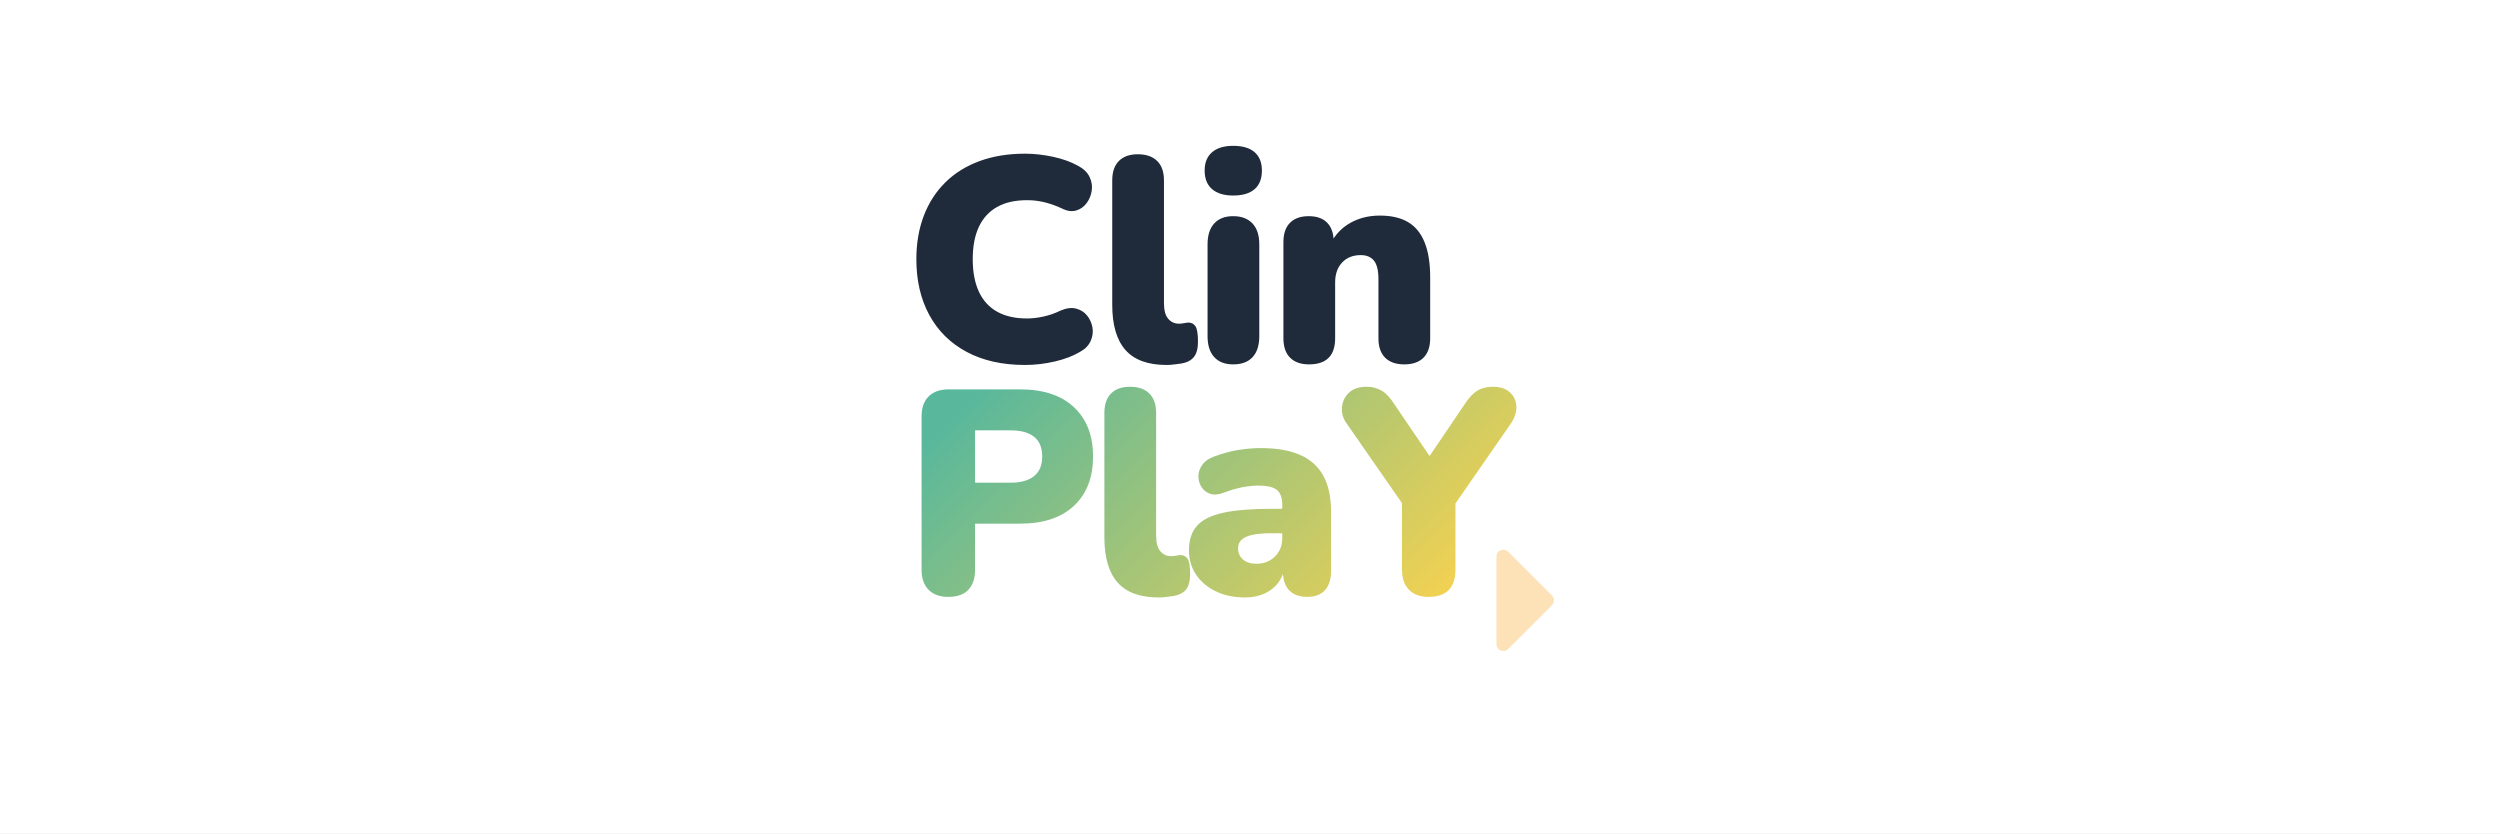
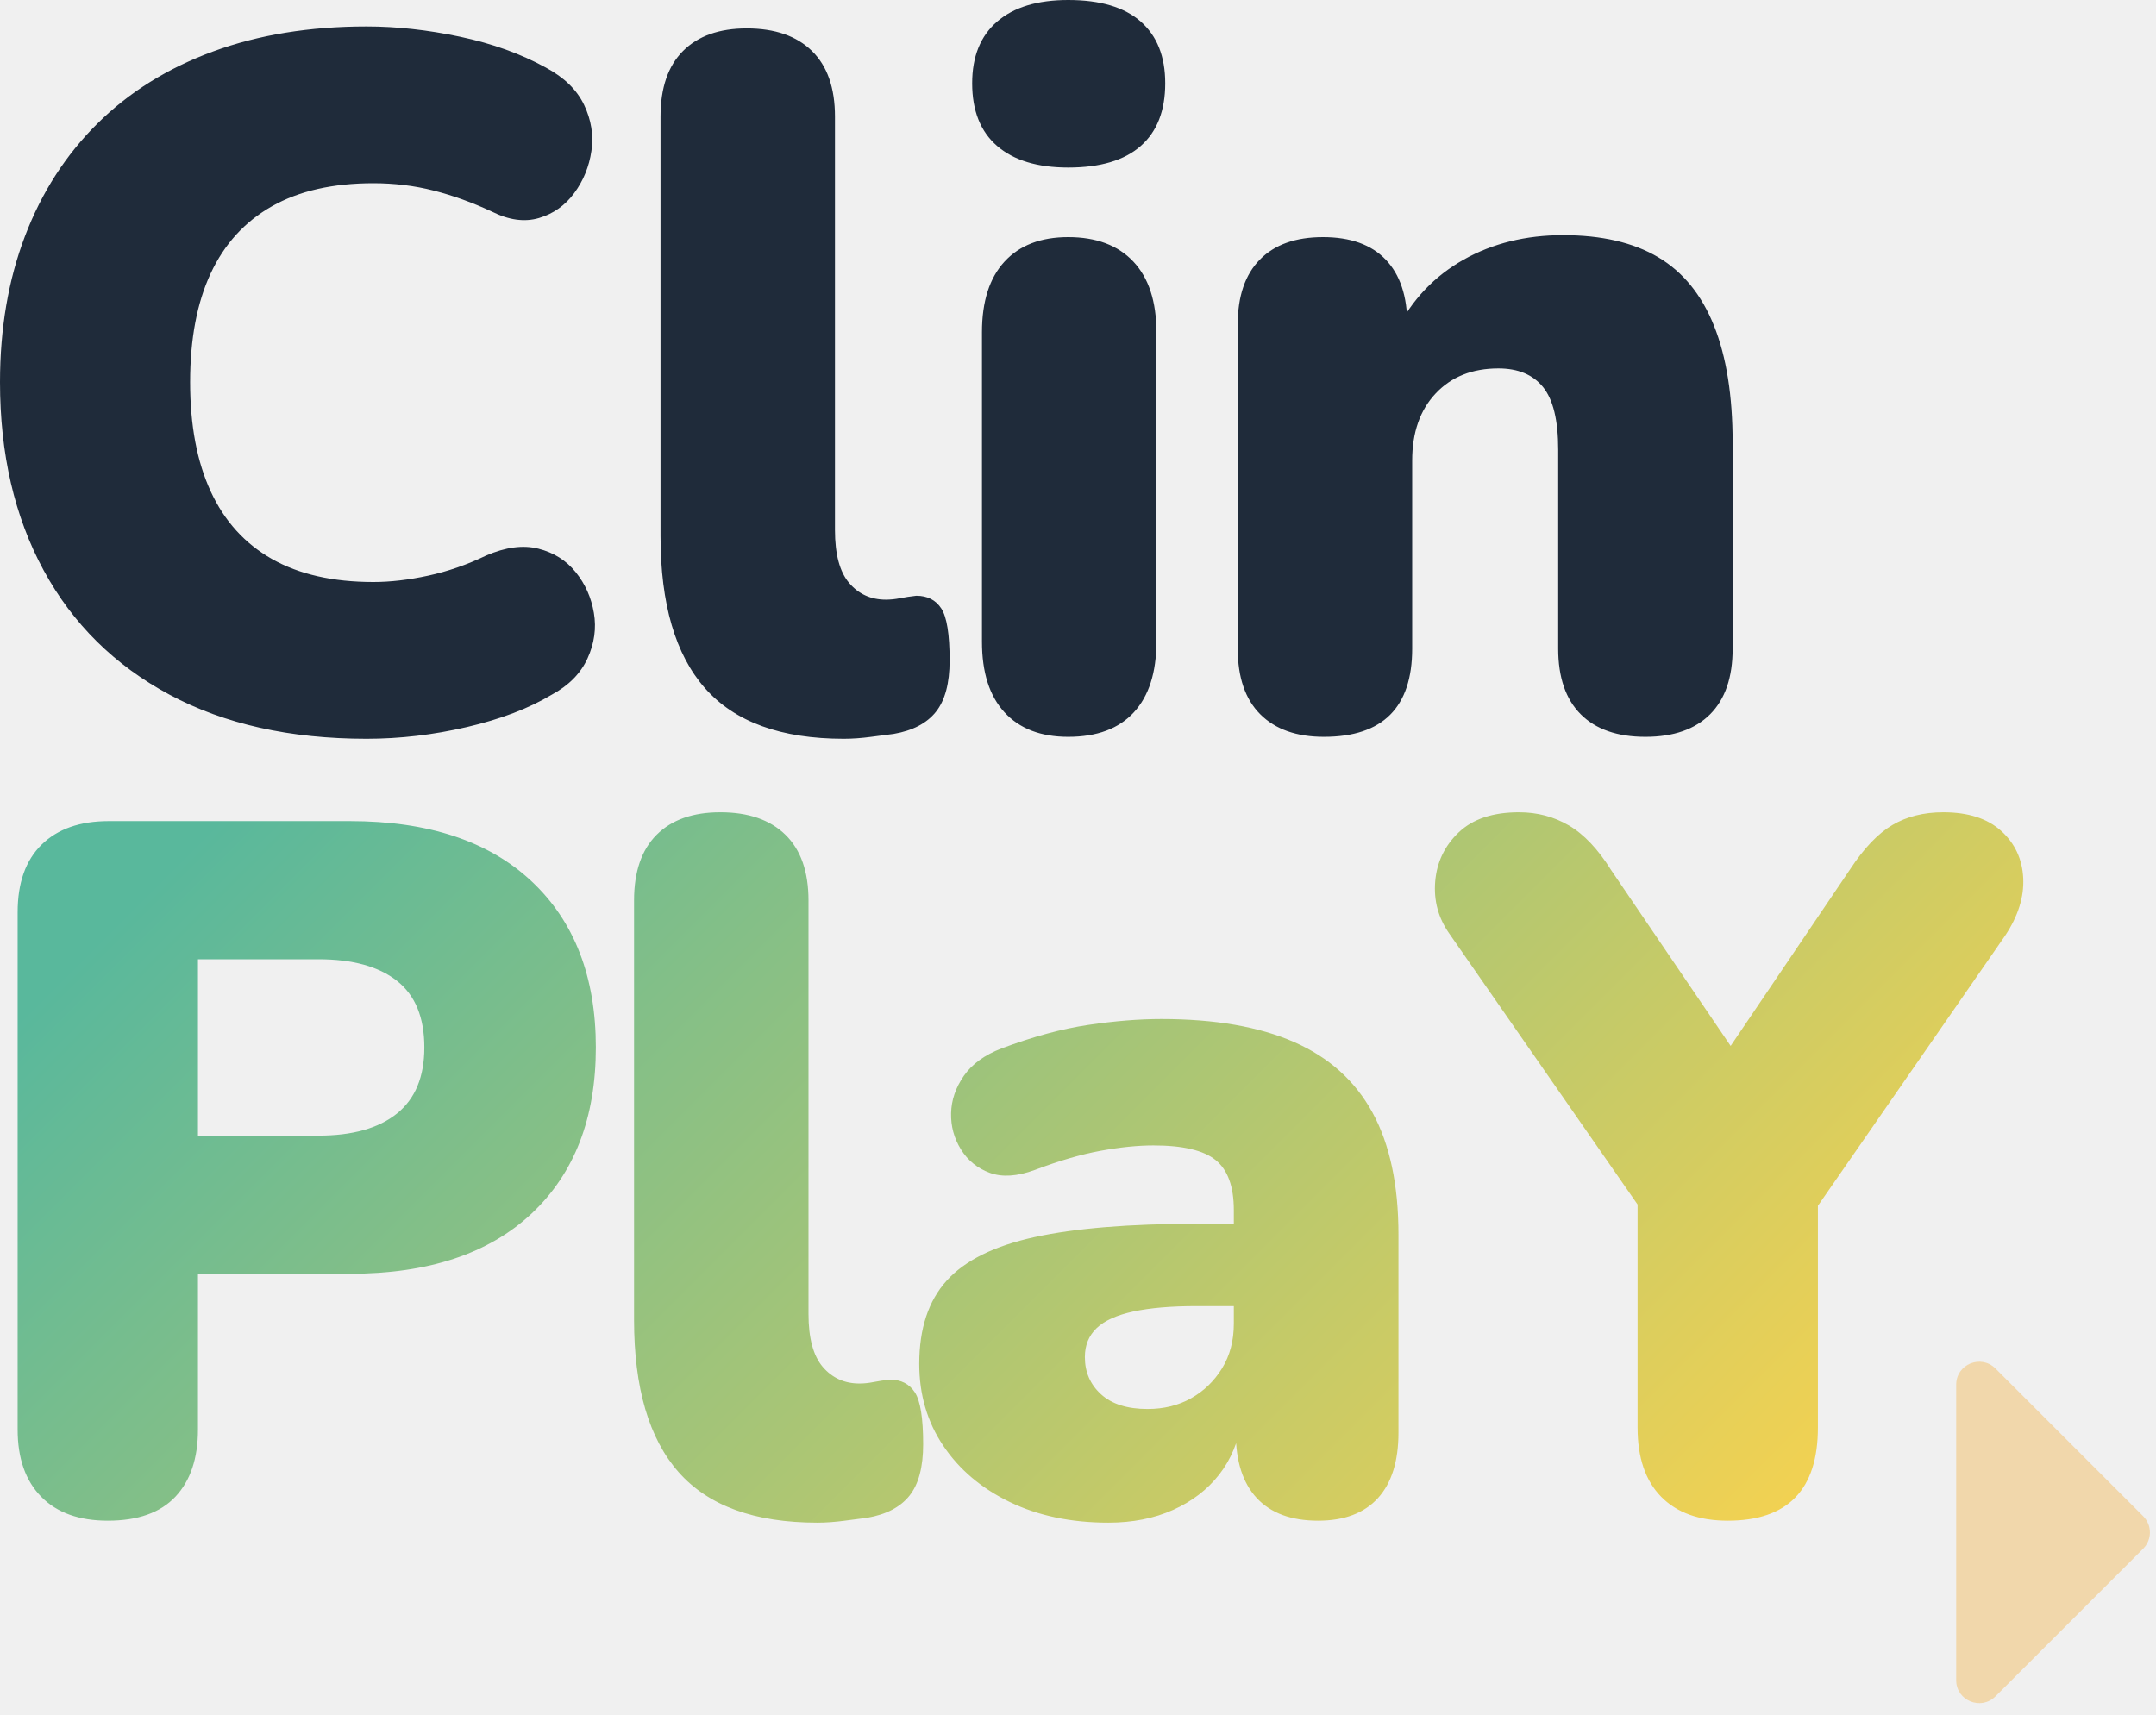
- <svg xmlns="http://www.w3.org/2000/svg" width="1200" height="400" viewBox="0 0 1200 400">
-   <rect x="0" y="0" width="1200" height="400" fill="#ffffff" />
-   <g transform="translate(439.85,70) scale(1.395)">
+ <svg xmlns="http://www.w3.org/2000/svg" width="220" height="175" viewBox="0 0 220 175">
+   <g>
    <g transform="translate(-4.60,1.40)">
      <defs>
        <linearGradient id="cpLogoGrad" gradientUnits="userSpaceOnUse" x1="32.42" y1="47.58" x2="177.28" y2="192.43">
          <stop offset="0.1" stop-color="#59b89c" />
          <stop offset="0.95" stop-color="#fcd34d" />
        </linearGradient>
      </defs>
      <path fill="#1f2b3a" d="M42 74Q30.3 74 21.9 69.5Q13.5 65 9.05 56.8Q4.6 48.6 4.6 37.6Q4.6 29.4 7.15 22.7Q9.7 16 14.55 11.2Q19.4 6.4 26.35 3.85Q33.3 1.3 42 1.3Q46.6 1.3 51.55 2.35Q56.5 3.4 60.3 5.5Q63.1 7 64.2 9.3Q65.3 11.6 64.95 14Q64.6 16.4 63.2 18.3Q61.8 20.2 59.6 20.85Q57.4 21.5 54.8 20.2Q51.8 18.8 48.85 18.05Q45.9 17.3 42.7 17.3Q36.5 17.3 32.35 19.65Q28.2 22 26.1 26.5Q24 31 24 37.6Q24 44.2 26.1 48.75Q28.2 53.3 32.35 55.65Q36.5 58 42.7 58Q45.3 58 48.3 57.35Q51.3 56.7 54.2 55.3Q57.2 54 59.55 54.6Q61.9 55.2 63.35 57Q64.8 58.8 65.2 61.15Q65.6 63.5 64.55 65.8Q63.5 68.1 60.9 69.5Q57.4 71.6 52.25 72.8Q47.1 74 42 74Z M90.7 74Q81.1 74 76.55 68.85Q72 63.7 72 53.3V10.5Q72 6.1 74.3 3.8Q76.6 1.5 80.8 1.5Q85.1 1.5 87.45 3.8Q89.8 6.1 89.8 10.5V52.7Q89.8 56.4 91.25 58.1Q92.7 59.8 95 59.8Q95.7 59.8 96.45 59.65Q97.2 59.5 98.1 59.4Q99.8 59.4 100.65 60.7Q101.5 62 101.5 66Q101.5 69.5 100.1 71.25Q98.7 73 95.8 73.5Q95 73.6 93.5 73.8Q92 74 90.7 74Z M113.6 73.8Q109.4 73.8 107.1 71.3Q104.8 68.8 104.8 64.1V32.5Q104.8 27.8 107.1 25.3Q109.4 22.8 113.6 22.8Q117.9 22.8 120.25 25.3Q122.6 27.8 122.6 32.5V64.1Q122.6 68.8 120.3 71.3Q118 73.8 113.6 73.8ZM113.6 15.7Q108.9 15.7 106.35 13.5Q103.8 11.3 103.8 7.1Q103.8 3 106.35 0.8Q108.9 -1.4 113.6 -1.4Q118.5 -1.4 121 0.8Q123.5 3 123.5 7.1Q123.5 11.3 121 13.5Q118.5 15.7 113.6 15.7Z M139.7 73.8Q135.5 73.8 133.2 71.5Q130.9 69.2 130.9 64.8V31.7Q130.9 27.4 133.15 25.1Q135.4 22.8 139.6 22.8Q143.8 22.8 146 25.1Q148.2 27.4 148.2 31.7V36.4L147.1 32.3Q149.5 27.6 153.95 25.1Q158.4 22.6 164.1 22.6Q170 22.6 173.8 24.85Q177.6 27.1 179.5 31.85Q181.4 36.6 181.4 43.8V64.8Q181.4 69.2 179.1 71.5Q176.8 73.8 172.5 73.8Q168.2 73.8 165.9 71.5Q163.6 69.2 163.6 64.8V44.5Q163.6 40 162.05 38.1Q160.5 36.2 157.5 36.2Q153.5 36.2 151.1 38.75Q148.7 41.3 148.7 45.6V64.8Q148.7 73.8 139.7 73.8Z" />
      <path fill="url(#cpLogoGrad)" d="M15.6 153.8Q11.2 153.8 8.8 151.35Q6.4 148.9 6.4 144.5V91.7Q6.4 87.2 8.85 84.8Q11.3 82.4 15.7 82.4H40.3Q52.3 82.4 58.85 88.55Q65.4 94.7 65.4 105.5Q65.4 116.3 58.85 122.45Q52.3 128.6 40.3 128.6H24.8V144.5Q24.8 148.9 22.5 151.35Q20.2 153.8 15.6 153.8ZM24.8 114.5H37.1Q42.3 114.5 45.1 112.25Q47.9 110 47.9 105.5Q47.9 100.9 45.1 98.7Q42.3 96.5 37.1 96.5H24.8Z M88 154Q78.4 154 73.85 148.85Q69.3 143.7 69.3 133.3V90.5Q69.3 86.1 71.6 83.8Q73.9 81.5 78.1 81.5Q82.4 81.5 84.75 83.8Q87.1 86.1 87.1 90.5V132.7Q87.1 136.4 88.55 138.1Q90 139.8 92.3 139.8Q93 139.8 93.75 139.65Q94.5 139.5 95.4 139.4Q97.1 139.4 97.95 140.7Q98.8 142 98.8 146Q98.8 149.5 97.4 151.25Q96 153 93.1 153.5Q92.3 153.6 90.8 153.8Q89.3 154 88 154Z M117.7 154Q112 154 107.65 151.9Q103.3 149.8 100.85 146.15Q98.4 142.5 98.4 137.8Q98.4 132.4 101.2 129.3Q104 126.2 110.2 124.85Q116.4 123.5 126.7 123.5H132.2V131.9H126.7Q122.8 131.9 120.25 132.45Q117.7 133 116.5 134.15Q115.3 135.3 115.3 137.1Q115.3 139.4 116.95 140.9Q118.6 142.4 121.7 142.4Q124.2 142.4 126.15 141.3Q128.1 140.2 129.3 138.25Q130.5 136.3 130.5 133.7V122.1Q130.5 118.5 128.65 117Q126.8 115.5 122.3 115.5Q119.9 115.5 116.9 116.05Q113.9 116.6 110.2 118Q107.5 119 105.6 118.3Q103.7 117.6 102.65 115.9Q101.6 114.2 101.65 112.2Q101.7 110.2 102.95 108.4Q104.2 106.6 106.8 105.6Q111.6 103.8 115.65 103.2Q119.7 102.6 123.1 102.6Q131.3 102.6 136.65 104.95Q142 107.3 144.65 112.15Q147.3 117 147.3 124.6V144.8Q147.3 149.2 145.2 151.5Q143.1 153.8 139.1 153.8Q135 153.8 132.85 151.5Q130.7 149.2 130.7 144.8V142.2L131.3 143.6Q130.8 146.8 129 149.1Q127.2 151.4 124.3 152.7Q121.4 154 117.7 154Z M180.9 153.8Q176.5 153.8 174.1 151.35Q171.7 148.9 171.7 144.3V116.9L175.5 127L152.5 93.9Q150.8 91.5 151.05 88.55Q151.3 85.6 153.45 83.55Q155.6 81.5 159.6 81.5Q162.4 81.5 164.7 82.85Q167 84.2 169 87.4L183 108H179.4L193.4 87.3Q195.5 84.1 197.7 82.8Q199.9 81.5 202.9 81.5Q206.7 81.5 208.8 83.4Q210.9 85.3 211.05 88.2Q211.2 91.1 209.2 94.1L186.4 127L190.1 116.9V144.3Q190.1 153.8 180.9 153.8Z" />
      <path fill="#f59e0b" fill-opacity="0.3" d="M204.21,170.08 V139.92 C204.21,137.83 206.74,136.79 208.22,138.27 L223.29,153.34 C224.21,154.26 224.21,155.74 223.29,156.66 L208.22,171.73 C206.74,173.21 204.21,172.17 204.21,170.08 Z" />
    </g>
  </g>
</svg>
